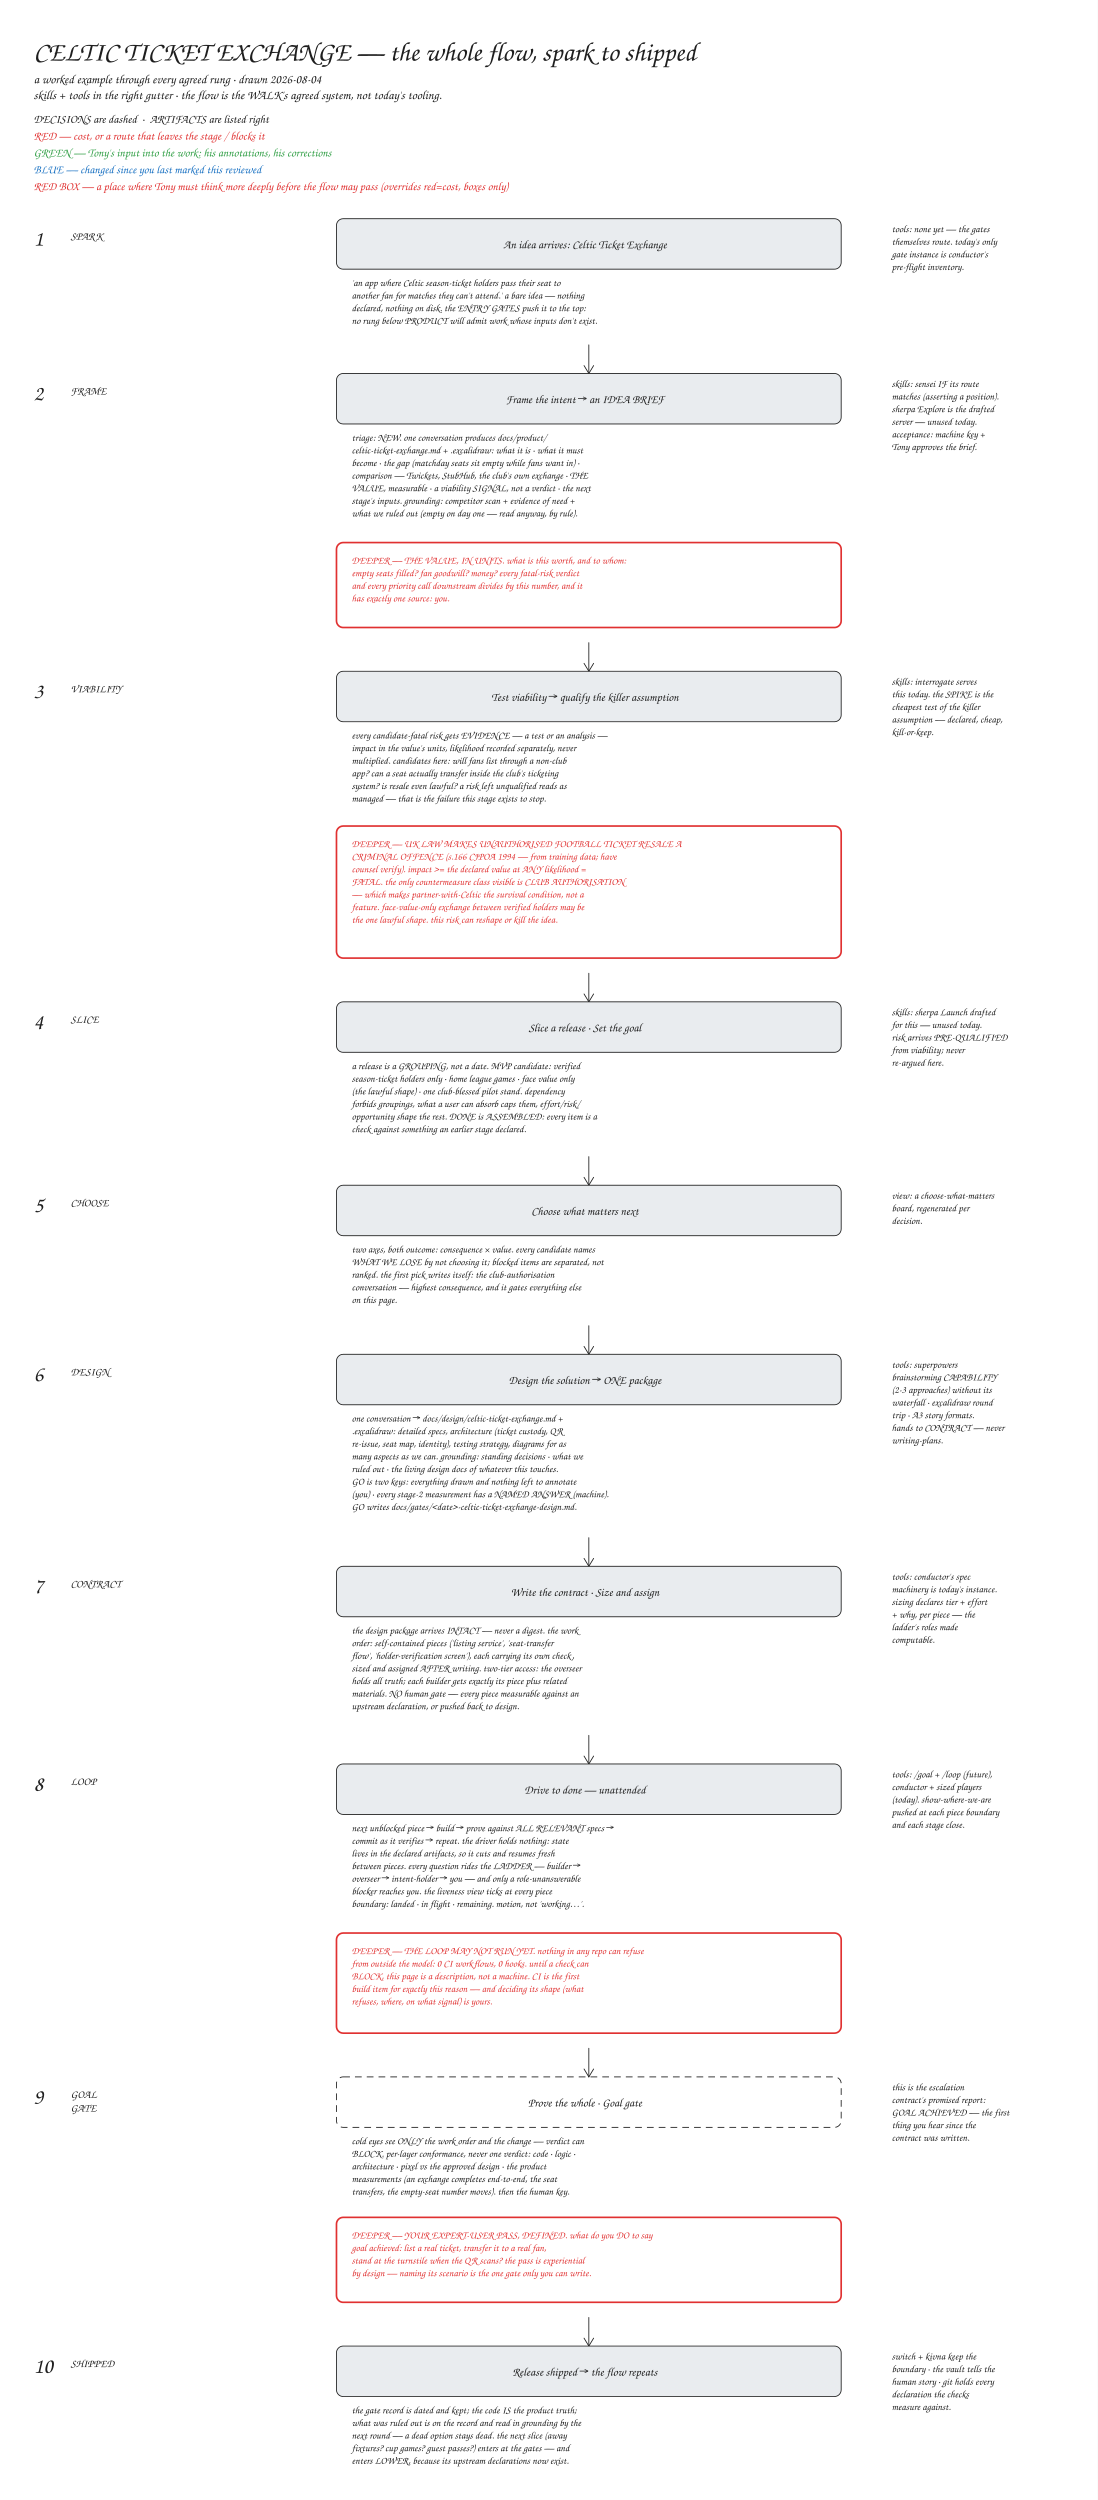
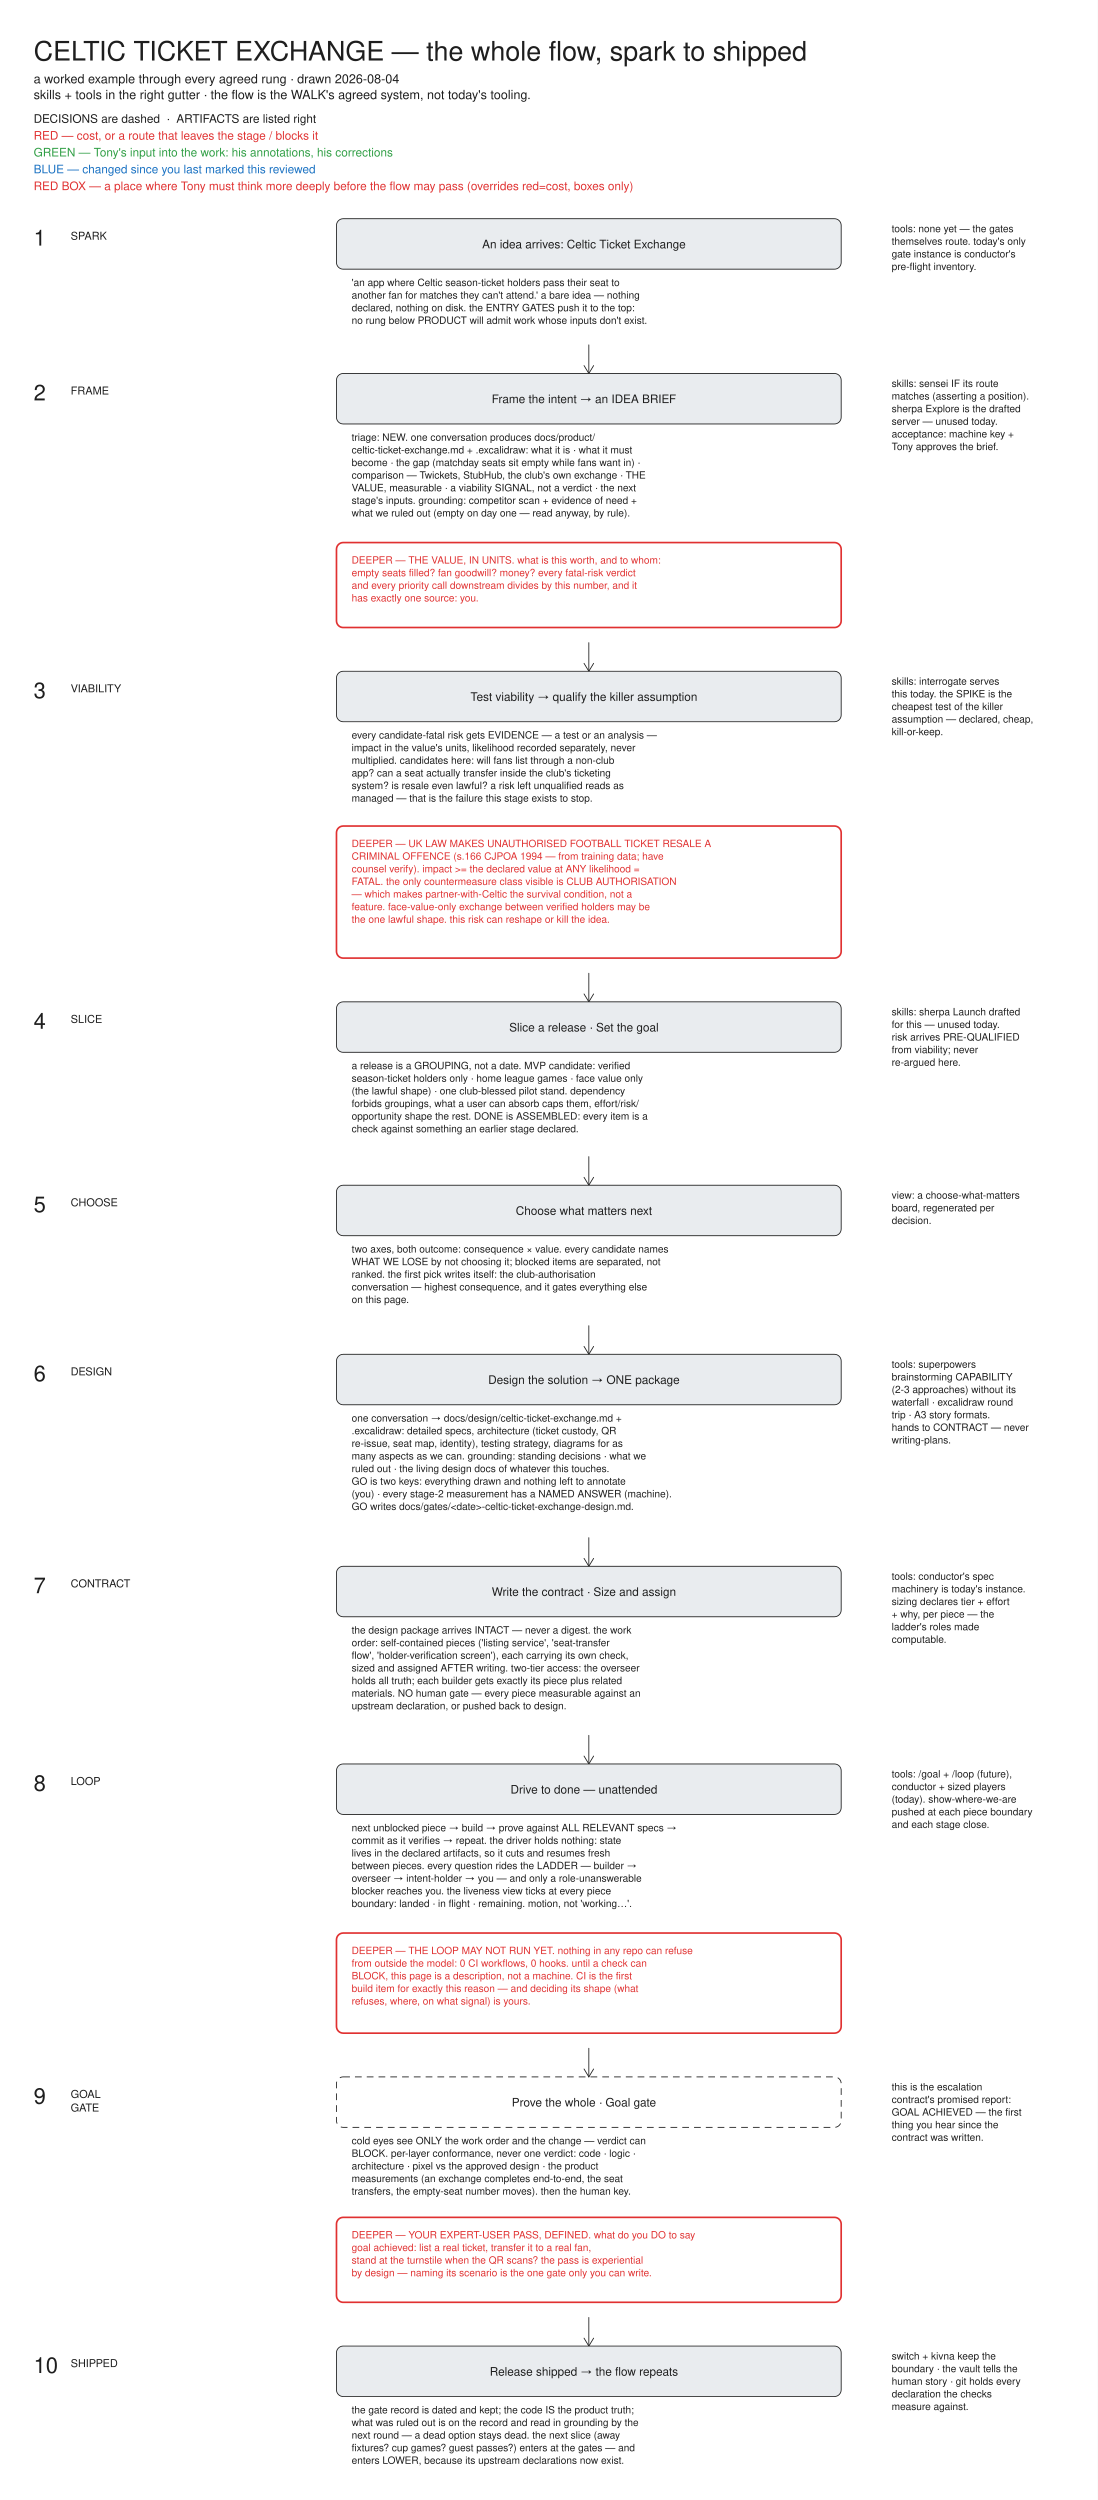
<svg xmlns="http://www.w3.org/2000/svg" width="1305" height="2972" viewBox="260 40 1305 2972">
  <rect x="260" y="40" width="1305" height="2972" fill="#ffffff" />
-   <text x="300.0" y="112.0" font-family="'Segoe Print','Bradley Hand','Chalkboard SE','Comic Sans MS',cursive" font-size="32" fill="#1e1e1e" text-anchor="start" xml:space="preserve">
+   <text x="300.0" y="112.0" font-family="Nunito,'Helvetica Neue',Helvetica,Arial,sans-serif" font-size="32" fill="#1e1e1e" text-anchor="start" xml:space="preserve">
    <tspan x="300.0" dy="0.0">CELTIC TICKET EXCHANGE — the whole flow, spark to shipped</tspan>
  </text>
-   <text x="300.0" y="139.0" font-family="'Segoe Print','Bradley Hand','Chalkboard SE','Comic Sans MS',cursive" font-size="15" fill="#1e1e1e" text-anchor="start" xml:space="preserve">
+   <text x="300.0" y="139.0" font-family="Nunito,'Helvetica Neue',Helvetica,Arial,sans-serif" font-size="15" fill="#1e1e1e" text-anchor="start" xml:space="preserve">
    <tspan x="300.0" dy="0.0">a worked example through every agreed rung · drawn 2026-08-04</tspan>
    <tspan x="300.0" dy="18.8">skills + tools in the right gutter · the flow is the WALK's agreed system, not today's tooling.</tspan>
  </text>
-   <text x="300.0" y="186.0" font-family="'Segoe Print','Bradley Hand','Chalkboard SE','Comic Sans MS',cursive" font-size="14" fill="#1e1e1e" text-anchor="start" xml:space="preserve">
+   <text x="300.0" y="186.0" font-family="Nunito,'Helvetica Neue',Helvetica,Arial,sans-serif" font-size="14" fill="#1e1e1e" text-anchor="start" xml:space="preserve">
    <tspan x="300.0" dy="0.0">DECISIONS are dashed  ·  ARTIFACTS are listed right</tspan>
  </text>
-   <text x="300.0" y="206.0" font-family="'Segoe Print','Bradley Hand','Chalkboard SE','Comic Sans MS',cursive" font-size="14" fill="#e03131" text-anchor="start" xml:space="preserve">
+   <text x="300.0" y="206.0" font-family="Nunito,'Helvetica Neue',Helvetica,Arial,sans-serif" font-size="14" fill="#e03131" text-anchor="start" xml:space="preserve">
    <tspan x="300.0" dy="0.0">RED — cost, or a route that leaves the stage / blocks it</tspan>
  </text>
-   <text x="300.0" y="226.0" font-family="'Segoe Print','Bradley Hand','Chalkboard SE','Comic Sans MS',cursive" font-size="14" fill="#2f9e44" text-anchor="start" xml:space="preserve">
+   <text x="300.0" y="226.0" font-family="Nunito,'Helvetica Neue',Helvetica,Arial,sans-serif" font-size="14" fill="#2f9e44" text-anchor="start" xml:space="preserve">
    <tspan x="300.0" dy="0.0">GREEN — Tony's input into the work: his annotations, his corrections</tspan>
  </text>
-   <text x="300.0" y="246.0" font-family="'Segoe Print','Bradley Hand','Chalkboard SE','Comic Sans MS',cursive" font-size="14" fill="#1971c2" text-anchor="start" xml:space="preserve">
+   <text x="300.0" y="246.0" font-family="Nunito,'Helvetica Neue',Helvetica,Arial,sans-serif" font-size="14" fill="#1971c2" text-anchor="start" xml:space="preserve">
    <tspan x="300.0" dy="0.0">BLUE — changed since you last marked this reviewed</tspan>
  </text>
-   <text x="300.0" y="266.0" font-family="'Segoe Print','Bradley Hand','Chalkboard SE','Comic Sans MS',cursive" font-size="14" fill="#e03131" text-anchor="start" xml:space="preserve">
+   <text x="300.0" y="266.0" font-family="Nunito,'Helvetica Neue',Helvetica,Arial,sans-serif" font-size="14" fill="#e03131" text-anchor="start" xml:space="preserve">
    <tspan x="300.0" dy="0.0">RED BOX — a place where Tony must think more deeply before the flow may pass (overrides red=cost, boxes only)</tspan>
  </text>
-   <text x="300.0" y="332.0" font-family="'Segoe Print','Bradley Hand','Chalkboard SE','Comic Sans MS',cursive" font-size="26" fill="#1e1e1e" text-anchor="start" xml:space="preserve">
+   <text x="300.0" y="332.0" font-family="Nunito,'Helvetica Neue',Helvetica,Arial,sans-serif" font-size="26" fill="#1e1e1e" text-anchor="start" xml:space="preserve">
    <tspan x="300.0" dy="0.0">1</tspan>
  </text>
-   <text x="344.0" y="325.0" font-family="'Segoe Print','Bradley Hand','Chalkboard SE','Comic Sans MS',cursive" font-size="13" fill="#1e1e1e" text-anchor="start" xml:space="preserve">
+   <text x="344.0" y="325.0" font-family="Nunito,'Helvetica Neue',Helvetica,Arial,sans-serif" font-size="13" fill="#1e1e1e" text-anchor="start" xml:space="preserve">
    <tspan x="344.0" dy="0.0">SPARK</tspan>
  </text>
  <rect x="660.0" y="300.0" width="600.0" height="60.0" rx="8" fill="#e9ecef" stroke="#1e1e1e" stroke-width="1" />
-   <text x="960.0" y="335.2" font-family="'Segoe Print','Bradley Hand','Chalkboard SE','Comic Sans MS',cursive" font-size="14" fill="#1e1e1e" text-anchor="middle" xml:space="preserve">
+   <text x="960.0" y="335.2" font-family="Nunito,'Helvetica Neue',Helvetica,Arial,sans-serif" font-size="14" fill="#1e1e1e" text-anchor="middle" xml:space="preserve">
    <tspan x="960.0" dy="0.0">An idea arrives: Celtic Ticket Exchange</tspan>
  </text>
-   <text x="678.0" y="380.0" font-family="'Segoe Print','Bradley Hand','Chalkboard SE','Comic Sans MS',cursive" font-size="12" fill="#1e1e1e" text-anchor="start" xml:space="preserve">
+   <text x="678.0" y="380.0" font-family="Nunito,'Helvetica Neue',Helvetica,Arial,sans-serif" font-size="12" fill="#1e1e1e" text-anchor="start" xml:space="preserve">
    <tspan x="678.0" dy="0.0">'an app where Celtic season-ticket holders pass their seat to</tspan>
    <tspan x="678.0" dy="15.0">another fan for matches they can't attend.' a bare idea — nothing</tspan>
    <tspan x="678.0" dy="15.0">declared, nothing on disk. the ENTRY GATES push it to the top:</tspan>
    <tspan x="678.0" dy="15.0">no rung below PRODUCT will admit work whose inputs don't exist.</tspan>
  </text>
-   <text x="1320.0" y="316.0" font-family="'Segoe Print','Bradley Hand','Chalkboard SE','Comic Sans MS',cursive" font-size="12" fill="#1e1e1e" text-anchor="start" xml:space="preserve">
+   <text x="1320.0" y="316.0" font-family="Nunito,'Helvetica Neue',Helvetica,Arial,sans-serif" font-size="12" fill="#1e1e1e" text-anchor="start" xml:space="preserve">
    <tspan x="1320.0" dy="0.0">tools: none yet — the gates</tspan>
    <tspan x="1320.0" dy="15.0">themselves route. today's only</tspan>
    <tspan x="1320.0" dy="15.0">gate instance is conductor's</tspan>
    <tspan x="1320.0" dy="15.0">pre-flight inventory.</tspan>
  </text>
  <polyline points="960.0,450.0 960.0,484.0" fill="none" stroke="#1e1e1e" stroke-width="1" stroke-linecap="round" stroke-linejoin="round" />
  <line x1="960.0" y1="484.0" x2="954.3" y2="474.6" stroke="#1e1e1e" stroke-width="1" stroke-linecap="round" />
  <line x1="960.0" y1="484.0" x2="965.7" y2="474.6" stroke="#1e1e1e" stroke-width="1" stroke-linecap="round" />
-   <text x="300.0" y="516.0" font-family="'Segoe Print','Bradley Hand','Chalkboard SE','Comic Sans MS',cursive" font-size="26" fill="#1e1e1e" text-anchor="start" xml:space="preserve">
+   <text x="300.0" y="516.0" font-family="Nunito,'Helvetica Neue',Helvetica,Arial,sans-serif" font-size="26" fill="#1e1e1e" text-anchor="start" xml:space="preserve">
    <tspan x="300.0" dy="0.0">2</tspan>
  </text>
-   <text x="344.0" y="509.0" font-family="'Segoe Print','Bradley Hand','Chalkboard SE','Comic Sans MS',cursive" font-size="13" fill="#1e1e1e" text-anchor="start" xml:space="preserve">
+   <text x="344.0" y="509.0" font-family="Nunito,'Helvetica Neue',Helvetica,Arial,sans-serif" font-size="13" fill="#1e1e1e" text-anchor="start" xml:space="preserve">
    <tspan x="344.0" dy="0.0">FRAME</tspan>
  </text>
  <rect x="660.0" y="484.0" width="600.0" height="60.0" rx="8" fill="#e9ecef" stroke="#1e1e1e" stroke-width="1" />
-   <text x="960.0" y="519.2" font-family="'Segoe Print','Bradley Hand','Chalkboard SE','Comic Sans MS',cursive" font-size="14" fill="#1e1e1e" text-anchor="middle" xml:space="preserve">
+   <text x="960.0" y="519.2" font-family="Nunito,'Helvetica Neue',Helvetica,Arial,sans-serif" font-size="14" fill="#1e1e1e" text-anchor="middle" xml:space="preserve">
    <tspan x="960.0" dy="0.0">Frame the intent → an IDEA BRIEF</tspan>
  </text>
-   <text x="678.0" y="564.0" font-family="'Segoe Print','Bradley Hand','Chalkboard SE','Comic Sans MS',cursive" font-size="12" fill="#1e1e1e" text-anchor="start" xml:space="preserve">
+   <text x="678.0" y="564.0" font-family="Nunito,'Helvetica Neue',Helvetica,Arial,sans-serif" font-size="12" fill="#1e1e1e" text-anchor="start" xml:space="preserve">
    <tspan x="678.0" dy="0.0">triage: NEW. one conversation produces docs/product/</tspan>
    <tspan x="678.0" dy="15.0">celtic-ticket-exchange.md + .excalidraw: what it is · what it must</tspan>
    <tspan x="678.0" dy="15.0">become · the gap (matchday seats sit empty while fans want in) ·</tspan>
    <tspan x="678.0" dy="15.0">comparison — Twickets, StubHub, the club's own exchange · THE</tspan>
    <tspan x="678.0" dy="15.0">VALUE, measurable · a viability SIGNAL, not a verdict · the next</tspan>
    <tspan x="678.0" dy="15.0">stage's inputs. grounding: competitor scan + evidence of need +</tspan>
    <tspan x="678.0" dy="15.0">what we ruled out (empty on day one — read anyway, by rule).</tspan>
  </text>
-   <text x="1320.0" y="500.0" font-family="'Segoe Print','Bradley Hand','Chalkboard SE','Comic Sans MS',cursive" font-size="12" fill="#1e1e1e" text-anchor="start" xml:space="preserve">
+   <text x="1320.0" y="500.0" font-family="Nunito,'Helvetica Neue',Helvetica,Arial,sans-serif" font-size="12" fill="#1e1e1e" text-anchor="start" xml:space="preserve">
    <tspan x="1320.0" dy="0.0">skills: sensei IF its route</tspan>
    <tspan x="1320.0" dy="15.0">matches (asserting a position).</tspan>
    <tspan x="1320.0" dy="15.0">sherpa Explore is the drafted</tspan>
    <tspan x="1320.0" dy="15.0">server — unused today.</tspan>
    <tspan x="1320.0" dy="15.0">acceptance: machine key +</tspan>
    <tspan x="1320.0" dy="15.0">Tony approves the brief.</tspan>
  </text>
  <rect x="660.0" y="685.0" width="600.0" height="101.0" rx="8" fill="none" stroke="#e03131" stroke-width="2" />
-   <text x="678.0" y="710.0" font-family="'Segoe Print','Bradley Hand','Chalkboard SE','Comic Sans MS',cursive" font-size="12" fill="#e03131" text-anchor="start" xml:space="preserve">
+   <text x="678.0" y="710.0" font-family="Nunito,'Helvetica Neue',Helvetica,Arial,sans-serif" font-size="12" fill="#e03131" text-anchor="start" xml:space="preserve">
    <tspan x="678.0" dy="0.0">DEEPER — THE VALUE, IN UNITS. what is this worth, and to whom:</tspan>
    <tspan x="678.0" dy="15.0">empty seats filled? fan goodwill? money? every fatal-risk verdict</tspan>
    <tspan x="678.0" dy="15.0">and every priority call downstream divides by this number, and it</tspan>
    <tspan x="678.0" dy="15.0">has exactly one source: you.</tspan>
  </text>
  <polyline points="960.0,804.0 960.0,838.0" fill="none" stroke="#1e1e1e" stroke-width="1" stroke-linecap="round" stroke-linejoin="round" />
  <line x1="960.0" y1="838.0" x2="954.3" y2="828.6" stroke="#1e1e1e" stroke-width="1" stroke-linecap="round" />
  <line x1="960.0" y1="838.0" x2="965.7" y2="828.6" stroke="#1e1e1e" stroke-width="1" stroke-linecap="round" />
-   <text x="300.0" y="870.0" font-family="'Segoe Print','Bradley Hand','Chalkboard SE','Comic Sans MS',cursive" font-size="26" fill="#1e1e1e" text-anchor="start" xml:space="preserve">
+   <text x="300.0" y="870.0" font-family="Nunito,'Helvetica Neue',Helvetica,Arial,sans-serif" font-size="26" fill="#1e1e1e" text-anchor="start" xml:space="preserve">
    <tspan x="300.0" dy="0.0">3</tspan>
  </text>
-   <text x="344.0" y="863.0" font-family="'Segoe Print','Bradley Hand','Chalkboard SE','Comic Sans MS',cursive" font-size="13" fill="#1e1e1e" text-anchor="start" xml:space="preserve">
+   <text x="344.0" y="863.0" font-family="Nunito,'Helvetica Neue',Helvetica,Arial,sans-serif" font-size="13" fill="#1e1e1e" text-anchor="start" xml:space="preserve">
    <tspan x="344.0" dy="0.0">VIABILITY</tspan>
  </text>
  <rect x="660.0" y="838.0" width="600.0" height="60.0" rx="8" fill="#e9ecef" stroke="#1e1e1e" stroke-width="1" />
-   <text x="960.0" y="873.2" font-family="'Segoe Print','Bradley Hand','Chalkboard SE','Comic Sans MS',cursive" font-size="14" fill="#1e1e1e" text-anchor="middle" xml:space="preserve">
+   <text x="960.0" y="873.2" font-family="Nunito,'Helvetica Neue',Helvetica,Arial,sans-serif" font-size="14" fill="#1e1e1e" text-anchor="middle" xml:space="preserve">
    <tspan x="960.0" dy="0.0">Test viability → qualify the killer assumption</tspan>
  </text>
-   <text x="678.0" y="918.0" font-family="'Segoe Print','Bradley Hand','Chalkboard SE','Comic Sans MS',cursive" font-size="12" fill="#1e1e1e" text-anchor="start" xml:space="preserve">
+   <text x="678.0" y="918.0" font-family="Nunito,'Helvetica Neue',Helvetica,Arial,sans-serif" font-size="12" fill="#1e1e1e" text-anchor="start" xml:space="preserve">
    <tspan x="678.0" dy="0.0">every candidate-fatal risk gets EVIDENCE — a test or an analysis —</tspan>
    <tspan x="678.0" dy="15.0">impact in the value's units, likelihood recorded separately, never</tspan>
    <tspan x="678.0" dy="15.0">multiplied. candidates here: will fans list through a non-club</tspan>
    <tspan x="678.0" dy="15.0">app? can a seat actually transfer inside the club's ticketing</tspan>
    <tspan x="678.0" dy="15.0">system? is resale even lawful? a risk left unqualified reads as</tspan>
    <tspan x="678.0" dy="15.0">managed — that is the failure this stage exists to stop.</tspan>
  </text>
-   <text x="1320.0" y="854.0" font-family="'Segoe Print','Bradley Hand','Chalkboard SE','Comic Sans MS',cursive" font-size="12" fill="#1e1e1e" text-anchor="start" xml:space="preserve">
+   <text x="1320.0" y="854.0" font-family="Nunito,'Helvetica Neue',Helvetica,Arial,sans-serif" font-size="12" fill="#1e1e1e" text-anchor="start" xml:space="preserve">
    <tspan x="1320.0" dy="0.0">skills: interrogate serves</tspan>
    <tspan x="1320.0" dy="15.0">this today. the SPIKE is the</tspan>
    <tspan x="1320.0" dy="15.0">cheapest test of the killer</tspan>
    <tspan x="1320.0" dy="15.0">assumption — declared, cheap,</tspan>
    <tspan x="1320.0" dy="15.0">kill-or-keep.</tspan>
  </text>
  <rect x="660.0" y="1022.0" width="600.0" height="157.0" rx="8" fill="none" stroke="#e03131" stroke-width="2" />
-   <text x="678.0" y="1047.0" font-family="'Segoe Print','Bradley Hand','Chalkboard SE','Comic Sans MS',cursive" font-size="12" fill="#e03131" text-anchor="start" xml:space="preserve">
+   <text x="678.0" y="1047.0" font-family="Nunito,'Helvetica Neue',Helvetica,Arial,sans-serif" font-size="12" fill="#e03131" text-anchor="start" xml:space="preserve">
    <tspan x="678.0" dy="0.0">DEEPER — UK LAW MAKES UNAUTHORISED FOOTBALL TICKET RESALE A</tspan>
    <tspan x="678.0" dy="15.0">CRIMINAL OFFENCE (s.166 CJPOA 1994 — from training data; have</tspan>
    <tspan x="678.0" dy="15.0">counsel verify). impact &gt;= the declared value at ANY likelihood =</tspan>
    <tspan x="678.0" dy="15.0">FATAL. the only countermeasure class visible is CLUB AUTHORISATION</tspan>
    <tspan x="678.0" dy="15.0">— which makes partner-with-Celtic the survival condition, not a</tspan>
    <tspan x="678.0" dy="15.0">feature. face-value-only exchange between verified holders may be</tspan>
    <tspan x="678.0" dy="15.0">the one lawful shape. this risk can reshape or kill the idea.</tspan>
  </text>
  <polyline points="960.0,1197.0 960.0,1231.0" fill="none" stroke="#1e1e1e" stroke-width="1" stroke-linecap="round" stroke-linejoin="round" />
  <line x1="960.0" y1="1231.0" x2="954.3" y2="1221.6" stroke="#1e1e1e" stroke-width="1" stroke-linecap="round" />
  <line x1="960.0" y1="1231.0" x2="965.7" y2="1221.6" stroke="#1e1e1e" stroke-width="1" stroke-linecap="round" />
-   <text x="300.0" y="1263.0" font-family="'Segoe Print','Bradley Hand','Chalkboard SE','Comic Sans MS',cursive" font-size="26" fill="#1e1e1e" text-anchor="start" xml:space="preserve">
+   <text x="300.0" y="1263.0" font-family="Nunito,'Helvetica Neue',Helvetica,Arial,sans-serif" font-size="26" fill="#1e1e1e" text-anchor="start" xml:space="preserve">
    <tspan x="300.0" dy="0.0">4</tspan>
  </text>
-   <text x="344.0" y="1256.0" font-family="'Segoe Print','Bradley Hand','Chalkboard SE','Comic Sans MS',cursive" font-size="13" fill="#1e1e1e" text-anchor="start" xml:space="preserve">
+   <text x="344.0" y="1256.0" font-family="Nunito,'Helvetica Neue',Helvetica,Arial,sans-serif" font-size="13" fill="#1e1e1e" text-anchor="start" xml:space="preserve">
    <tspan x="344.0" dy="0.0">SLICE</tspan>
  </text>
  <rect x="660.0" y="1231.0" width="600.0" height="60.0" rx="8" fill="#e9ecef" stroke="#1e1e1e" stroke-width="1" />
-   <text x="960.0" y="1266.2" font-family="'Segoe Print','Bradley Hand','Chalkboard SE','Comic Sans MS',cursive" font-size="14" fill="#1e1e1e" text-anchor="middle" xml:space="preserve">
+   <text x="960.0" y="1266.2" font-family="Nunito,'Helvetica Neue',Helvetica,Arial,sans-serif" font-size="14" fill="#1e1e1e" text-anchor="middle" xml:space="preserve">
    <tspan x="960.0" dy="0.0">Slice a release · Set the goal</tspan>
  </text>
-   <text x="678.0" y="1311.0" font-family="'Segoe Print','Bradley Hand','Chalkboard SE','Comic Sans MS',cursive" font-size="12" fill="#1e1e1e" text-anchor="start" xml:space="preserve">
+   <text x="678.0" y="1311.0" font-family="Nunito,'Helvetica Neue',Helvetica,Arial,sans-serif" font-size="12" fill="#1e1e1e" text-anchor="start" xml:space="preserve">
    <tspan x="678.0" dy="0.0">a release is a GROUPING, not a date. MVP candidate: verified</tspan>
    <tspan x="678.0" dy="15.0">season-ticket holders only · home league games · face value only</tspan>
    <tspan x="678.0" dy="15.0">(the lawful shape) · one club-blessed pilot stand. dependency</tspan>
    <tspan x="678.0" dy="15.0">forbids groupings, what a user can absorb caps them, effort/risk/</tspan>
    <tspan x="678.0" dy="15.0">opportunity shape the rest. DONE is ASSEMBLED: every item is a</tspan>
    <tspan x="678.0" dy="15.0">check against something an earlier stage declared.</tspan>
  </text>
-   <text x="1320.0" y="1247.0" font-family="'Segoe Print','Bradley Hand','Chalkboard SE','Comic Sans MS',cursive" font-size="12" fill="#1e1e1e" text-anchor="start" xml:space="preserve">
+   <text x="1320.0" y="1247.0" font-family="Nunito,'Helvetica Neue',Helvetica,Arial,sans-serif" font-size="12" fill="#1e1e1e" text-anchor="start" xml:space="preserve">
    <tspan x="1320.0" dy="0.0">skills: sherpa Launch drafted</tspan>
    <tspan x="1320.0" dy="15.0">for this — unused today.</tspan>
    <tspan x="1320.0" dy="15.0">risk arrives PRE-QUALIFIED</tspan>
    <tspan x="1320.0" dy="15.0">from viability; never</tspan>
    <tspan x="1320.0" dy="15.0">re-argued here.</tspan>
  </text>
  <polyline points="960.0,1415.0 960.0,1449.0" fill="none" stroke="#1e1e1e" stroke-width="1" stroke-linecap="round" stroke-linejoin="round" />
  <line x1="960.0" y1="1449.0" x2="954.3" y2="1439.6" stroke="#1e1e1e" stroke-width="1" stroke-linecap="round" />
  <line x1="960.0" y1="1449.0" x2="965.7" y2="1439.6" stroke="#1e1e1e" stroke-width="1" stroke-linecap="round" />
-   <text x="300.0" y="1481.0" font-family="'Segoe Print','Bradley Hand','Chalkboard SE','Comic Sans MS',cursive" font-size="26" fill="#1e1e1e" text-anchor="start" xml:space="preserve">
+   <text x="300.0" y="1481.0" font-family="Nunito,'Helvetica Neue',Helvetica,Arial,sans-serif" font-size="26" fill="#1e1e1e" text-anchor="start" xml:space="preserve">
    <tspan x="300.0" dy="0.0">5</tspan>
  </text>
-   <text x="344.0" y="1474.0" font-family="'Segoe Print','Bradley Hand','Chalkboard SE','Comic Sans MS',cursive" font-size="13" fill="#1e1e1e" text-anchor="start" xml:space="preserve">
+   <text x="344.0" y="1474.0" font-family="Nunito,'Helvetica Neue',Helvetica,Arial,sans-serif" font-size="13" fill="#1e1e1e" text-anchor="start" xml:space="preserve">
    <tspan x="344.0" dy="0.0">CHOOSE</tspan>
  </text>
  <rect x="660.0" y="1449.0" width="600.0" height="60.0" rx="8" fill="#e9ecef" stroke="#1e1e1e" stroke-width="1" />
-   <text x="960.0" y="1484.2" font-family="'Segoe Print','Bradley Hand','Chalkboard SE','Comic Sans MS',cursive" font-size="14" fill="#1e1e1e" text-anchor="middle" xml:space="preserve">
+   <text x="960.0" y="1484.2" font-family="Nunito,'Helvetica Neue',Helvetica,Arial,sans-serif" font-size="14" fill="#1e1e1e" text-anchor="middle" xml:space="preserve">
    <tspan x="960.0" dy="0.0">Choose what matters next</tspan>
  </text>
-   <text x="678.0" y="1529.0" font-family="'Segoe Print','Bradley Hand','Chalkboard SE','Comic Sans MS',cursive" font-size="12" fill="#1e1e1e" text-anchor="start" xml:space="preserve">
+   <text x="678.0" y="1529.0" font-family="Nunito,'Helvetica Neue',Helvetica,Arial,sans-serif" font-size="12" fill="#1e1e1e" text-anchor="start" xml:space="preserve">
    <tspan x="678.0" dy="0.0">two axes, both outcome: consequence × value. every candidate names</tspan>
    <tspan x="678.0" dy="15.0">WHAT WE LOSE by not choosing it; blocked items are separated, not</tspan>
    <tspan x="678.0" dy="15.0">ranked. the first pick writes itself: the club-authorisation</tspan>
    <tspan x="678.0" dy="15.0">conversation — highest consequence, and it gates everything else</tspan>
    <tspan x="678.0" dy="15.0">on this page.</tspan>
  </text>
-   <text x="1320.0" y="1465.0" font-family="'Segoe Print','Bradley Hand','Chalkboard SE','Comic Sans MS',cursive" font-size="12" fill="#1e1e1e" text-anchor="start" xml:space="preserve">
+   <text x="1320.0" y="1465.0" font-family="Nunito,'Helvetica Neue',Helvetica,Arial,sans-serif" font-size="12" fill="#1e1e1e" text-anchor="start" xml:space="preserve">
    <tspan x="1320.0" dy="0.0">view: a choose-what-matters</tspan>
    <tspan x="1320.0" dy="15.0">board, regenerated per</tspan>
    <tspan x="1320.0" dy="15.0">decision.</tspan>
  </text>
  <polyline points="960.0,1616.0 960.0,1650.0" fill="none" stroke="#1e1e1e" stroke-width="1" stroke-linecap="round" stroke-linejoin="round" />
  <line x1="960.0" y1="1650.0" x2="954.3" y2="1640.6" stroke="#1e1e1e" stroke-width="1" stroke-linecap="round" />
  <line x1="960.0" y1="1650.0" x2="965.7" y2="1640.6" stroke="#1e1e1e" stroke-width="1" stroke-linecap="round" />
-   <text x="300.0" y="1682.0" font-family="'Segoe Print','Bradley Hand','Chalkboard SE','Comic Sans MS',cursive" font-size="26" fill="#1e1e1e" text-anchor="start" xml:space="preserve">
+   <text x="300.0" y="1682.0" font-family="Nunito,'Helvetica Neue',Helvetica,Arial,sans-serif" font-size="26" fill="#1e1e1e" text-anchor="start" xml:space="preserve">
    <tspan x="300.0" dy="0.0">6</tspan>
  </text>
-   <text x="344.0" y="1675.0" font-family="'Segoe Print','Bradley Hand','Chalkboard SE','Comic Sans MS',cursive" font-size="13" fill="#1e1e1e" text-anchor="start" xml:space="preserve">
+   <text x="344.0" y="1675.0" font-family="Nunito,'Helvetica Neue',Helvetica,Arial,sans-serif" font-size="13" fill="#1e1e1e" text-anchor="start" xml:space="preserve">
    <tspan x="344.0" dy="0.0">DESIGN</tspan>
  </text>
  <rect x="660.0" y="1650.0" width="600.0" height="60.0" rx="8" fill="#e9ecef" stroke="#1e1e1e" stroke-width="1" />
-   <text x="960.0" y="1685.2" font-family="'Segoe Print','Bradley Hand','Chalkboard SE','Comic Sans MS',cursive" font-size="14" fill="#1e1e1e" text-anchor="middle" xml:space="preserve">
+   <text x="960.0" y="1685.2" font-family="Nunito,'Helvetica Neue',Helvetica,Arial,sans-serif" font-size="14" fill="#1e1e1e" text-anchor="middle" xml:space="preserve">
    <tspan x="960.0" dy="0.0">Design the solution → ONE package</tspan>
  </text>
-   <text x="678.0" y="1730.0" font-family="'Segoe Print','Bradley Hand','Chalkboard SE','Comic Sans MS',cursive" font-size="12" fill="#1e1e1e" text-anchor="start" xml:space="preserve">
+   <text x="678.0" y="1730.0" font-family="Nunito,'Helvetica Neue',Helvetica,Arial,sans-serif" font-size="12" fill="#1e1e1e" text-anchor="start" xml:space="preserve">
    <tspan x="678.0" dy="0.0">one conversation → docs/design/celtic-ticket-exchange.md +</tspan>
    <tspan x="678.0" dy="15.0">.excalidraw: detailed specs, architecture (ticket custody, QR</tspan>
    <tspan x="678.0" dy="15.0">re-issue, seat map, identity), testing strategy, diagrams for as</tspan>
    <tspan x="678.0" dy="15.0">many aspects as we can. grounding: standing decisions · what we</tspan>
    <tspan x="678.0" dy="15.0">ruled out · the living design docs of whatever this touches.</tspan>
    <tspan x="678.0" dy="15.0">GO is two keys: everything drawn and nothing left to annotate</tspan>
    <tspan x="678.0" dy="15.0">(you) · every stage-2 measurement has a NAMED ANSWER (machine).</tspan>
    <tspan x="678.0" dy="15.0">GO writes docs/gates/&lt;date&gt;-celtic-ticket-exchange-design.md.</tspan>
  </text>
-   <text x="1320.0" y="1666.0" font-family="'Segoe Print','Bradley Hand','Chalkboard SE','Comic Sans MS',cursive" font-size="12" fill="#1e1e1e" text-anchor="start" xml:space="preserve">
+   <text x="1320.0" y="1666.0" font-family="Nunito,'Helvetica Neue',Helvetica,Arial,sans-serif" font-size="12" fill="#1e1e1e" text-anchor="start" xml:space="preserve">
    <tspan x="1320.0" dy="0.0">tools: superpowers</tspan>
    <tspan x="1320.0" dy="15.0">brainstorming CAPABILITY</tspan>
    <tspan x="1320.0" dy="15.0">(2-3 approaches) without its</tspan>
    <tspan x="1320.0" dy="15.0">waterfall · excalidraw round</tspan>
    <tspan x="1320.0" dy="15.0">trip · A3 story formats.</tspan>
    <tspan x="1320.0" dy="15.0">hands to CONTRACT — never</tspan>
    <tspan x="1320.0" dy="15.0">writing-plans.</tspan>
  </text>
  <polyline points="960.0,1868.0 960.0,1902.0" fill="none" stroke="#1e1e1e" stroke-width="1" stroke-linecap="round" stroke-linejoin="round" />
  <line x1="960.0" y1="1902.0" x2="954.3" y2="1892.6" stroke="#1e1e1e" stroke-width="1" stroke-linecap="round" />
  <line x1="960.0" y1="1902.0" x2="965.7" y2="1892.6" stroke="#1e1e1e" stroke-width="1" stroke-linecap="round" />
-   <text x="300.0" y="1934.0" font-family="'Segoe Print','Bradley Hand','Chalkboard SE','Comic Sans MS',cursive" font-size="26" fill="#1e1e1e" text-anchor="start" xml:space="preserve">
+   <text x="300.0" y="1934.0" font-family="Nunito,'Helvetica Neue',Helvetica,Arial,sans-serif" font-size="26" fill="#1e1e1e" text-anchor="start" xml:space="preserve">
    <tspan x="300.0" dy="0.0">7</tspan>
  </text>
-   <text x="344.0" y="1927.0" font-family="'Segoe Print','Bradley Hand','Chalkboard SE','Comic Sans MS',cursive" font-size="13" fill="#1e1e1e" text-anchor="start" xml:space="preserve">
+   <text x="344.0" y="1927.0" font-family="Nunito,'Helvetica Neue',Helvetica,Arial,sans-serif" font-size="13" fill="#1e1e1e" text-anchor="start" xml:space="preserve">
    <tspan x="344.0" dy="0.0">CONTRACT</tspan>
  </text>
  <rect x="660.0" y="1902.0" width="600.0" height="60.0" rx="8" fill="#e9ecef" stroke="#1e1e1e" stroke-width="1" />
-   <text x="960.0" y="1937.2" font-family="'Segoe Print','Bradley Hand','Chalkboard SE','Comic Sans MS',cursive" font-size="14" fill="#1e1e1e" text-anchor="middle" xml:space="preserve">
+   <text x="960.0" y="1937.2" font-family="Nunito,'Helvetica Neue',Helvetica,Arial,sans-serif" font-size="14" fill="#1e1e1e" text-anchor="middle" xml:space="preserve">
    <tspan x="960.0" dy="0.0">Write the contract · Size and assign</tspan>
  </text>
-   <text x="678.0" y="1982.0" font-family="'Segoe Print','Bradley Hand','Chalkboard SE','Comic Sans MS',cursive" font-size="12" fill="#1e1e1e" text-anchor="start" xml:space="preserve">
+   <text x="678.0" y="1982.0" font-family="Nunito,'Helvetica Neue',Helvetica,Arial,sans-serif" font-size="12" fill="#1e1e1e" text-anchor="start" xml:space="preserve">
    <tspan x="678.0" dy="0.0">the design package arrives INTACT — never a digest. the work</tspan>
    <tspan x="678.0" dy="15.0">order: self-contained pieces ('listing service', 'seat-transfer</tspan>
    <tspan x="678.0" dy="15.0">flow', 'holder-verification screen'), each carrying its own check,</tspan>
    <tspan x="678.0" dy="15.0">sized and assigned AFTER writing. two-tier access: the overseer</tspan>
    <tspan x="678.0" dy="15.0">holds all truth; each builder gets exactly its piece plus related</tspan>
    <tspan x="678.0" dy="15.0">materials. NO human gate — every piece measurable against an</tspan>
    <tspan x="678.0" dy="15.0">upstream declaration, or pushed back to design.</tspan>
  </text>
-   <text x="1320.0" y="1918.0" font-family="'Segoe Print','Bradley Hand','Chalkboard SE','Comic Sans MS',cursive" font-size="12" fill="#1e1e1e" text-anchor="start" xml:space="preserve">
+   <text x="1320.0" y="1918.0" font-family="Nunito,'Helvetica Neue',Helvetica,Arial,sans-serif" font-size="12" fill="#1e1e1e" text-anchor="start" xml:space="preserve">
    <tspan x="1320.0" dy="0.0">tools: conductor's spec</tspan>
    <tspan x="1320.0" dy="15.0">machinery is today's instance.</tspan>
    <tspan x="1320.0" dy="15.0">sizing declares tier + effort</tspan>
    <tspan x="1320.0" dy="15.0">+ why, per piece — the</tspan>
    <tspan x="1320.0" dy="15.0">ladder's roles made</tspan>
    <tspan x="1320.0" dy="15.0">computable.</tspan>
  </text>
  <polyline points="960.0,2103.0 960.0,2137.0" fill="none" stroke="#1e1e1e" stroke-width="1" stroke-linecap="round" stroke-linejoin="round" />
  <line x1="960.0" y1="2137.0" x2="954.3" y2="2127.6" stroke="#1e1e1e" stroke-width="1" stroke-linecap="round" />
  <line x1="960.0" y1="2137.0" x2="965.7" y2="2127.6" stroke="#1e1e1e" stroke-width="1" stroke-linecap="round" />
-   <text x="300.0" y="2169.0" font-family="'Segoe Print','Bradley Hand','Chalkboard SE','Comic Sans MS',cursive" font-size="26" fill="#1e1e1e" text-anchor="start" xml:space="preserve">
+   <text x="300.0" y="2169.0" font-family="Nunito,'Helvetica Neue',Helvetica,Arial,sans-serif" font-size="26" fill="#1e1e1e" text-anchor="start" xml:space="preserve">
    <tspan x="300.0" dy="0.0">8</tspan>
  </text>
-   <text x="344.0" y="2162.0" font-family="'Segoe Print','Bradley Hand','Chalkboard SE','Comic Sans MS',cursive" font-size="13" fill="#1e1e1e" text-anchor="start" xml:space="preserve">
+   <text x="344.0" y="2162.0" font-family="Nunito,'Helvetica Neue',Helvetica,Arial,sans-serif" font-size="13" fill="#1e1e1e" text-anchor="start" xml:space="preserve">
    <tspan x="344.0" dy="0.0">LOOP</tspan>
  </text>
  <rect x="660.0" y="2137.0" width="600.0" height="60.0" rx="8" fill="#e9ecef" stroke="#1e1e1e" stroke-width="1" />
-   <text x="960.0" y="2172.2" font-family="'Segoe Print','Bradley Hand','Chalkboard SE','Comic Sans MS',cursive" font-size="14" fill="#1e1e1e" text-anchor="middle" xml:space="preserve">
+   <text x="960.0" y="2172.2" font-family="Nunito,'Helvetica Neue',Helvetica,Arial,sans-serif" font-size="14" fill="#1e1e1e" text-anchor="middle" xml:space="preserve">
    <tspan x="960.0" dy="0.0">Drive to done — unattended</tspan>
  </text>
-   <text x="678.0" y="2217.0" font-family="'Segoe Print','Bradley Hand','Chalkboard SE','Comic Sans MS',cursive" font-size="12" fill="#1e1e1e" text-anchor="start" xml:space="preserve">
+   <text x="678.0" y="2217.0" font-family="Nunito,'Helvetica Neue',Helvetica,Arial,sans-serif" font-size="12" fill="#1e1e1e" text-anchor="start" xml:space="preserve">
    <tspan x="678.0" dy="0.0">next unblocked piece → build → prove against ALL RELEVANT specs →</tspan>
    <tspan x="678.0" dy="15.0">commit as it verifies → repeat. the driver holds nothing: state</tspan>
    <tspan x="678.0" dy="15.0">lives in the declared artifacts, so it cuts and resumes fresh</tspan>
    <tspan x="678.0" dy="15.0">between pieces. every question rides the LADDER — builder →</tspan>
    <tspan x="678.0" dy="15.0">overseer → intent-holder → you — and only a role-unanswerable</tspan>
    <tspan x="678.0" dy="15.0">blocker reaches you. the liveness view ticks at every piece</tspan>
    <tspan x="678.0" dy="15.0">boundary: landed · in flight · remaining. motion, not 'working…'.</tspan>
  </text>
-   <text x="1320.0" y="2153.0" font-family="'Segoe Print','Bradley Hand','Chalkboard SE','Comic Sans MS',cursive" font-size="12" fill="#1e1e1e" text-anchor="start" xml:space="preserve">
+   <text x="1320.0" y="2153.0" font-family="Nunito,'Helvetica Neue',Helvetica,Arial,sans-serif" font-size="12" fill="#1e1e1e" text-anchor="start" xml:space="preserve">
    <tspan x="1320.0" dy="0.0">tools: /goal + /loop (future),</tspan>
    <tspan x="1320.0" dy="15.0">conductor + sized players</tspan>
    <tspan x="1320.0" dy="15.0">(today). show-where-we-are</tspan>
    <tspan x="1320.0" dy="15.0">pushed at each piece boundary</tspan>
    <tspan x="1320.0" dy="15.0">and each stage close.</tspan>
  </text>
  <rect x="660.0" y="2338.0" width="600.0" height="119.0" rx="8" fill="none" stroke="#e03131" stroke-width="2" />
-   <text x="678.0" y="2363.0" font-family="'Segoe Print','Bradley Hand','Chalkboard SE','Comic Sans MS',cursive" font-size="12" fill="#e03131" text-anchor="start" xml:space="preserve">
+   <text x="678.0" y="2363.0" font-family="Nunito,'Helvetica Neue',Helvetica,Arial,sans-serif" font-size="12" fill="#e03131" text-anchor="start" xml:space="preserve">
    <tspan x="678.0" dy="0.0">DEEPER — THE LOOP MAY NOT RUN YET. nothing in any repo can refuse</tspan>
    <tspan x="678.0" dy="15.0">from outside the model: 0 CI workflows, 0 hooks. until a check can</tspan>
    <tspan x="678.0" dy="15.0">BLOCK, this page is a description, not a machine. CI is the first</tspan>
    <tspan x="678.0" dy="15.0">build item for exactly this reason — and deciding its shape (what</tspan>
    <tspan x="678.0" dy="15.0">refuses, where, on what signal) is yours.</tspan>
  </text>
  <polyline points="960.0,2475.0 960.0,2509.0" fill="none" stroke="#1e1e1e" stroke-width="1" stroke-linecap="round" stroke-linejoin="round" />
  <line x1="960.0" y1="2509.0" x2="954.3" y2="2499.6" stroke="#1e1e1e" stroke-width="1" stroke-linecap="round" />
  <line x1="960.0" y1="2509.0" x2="965.7" y2="2499.6" stroke="#1e1e1e" stroke-width="1" stroke-linecap="round" />
-   <text x="300.0" y="2541.0" font-family="'Segoe Print','Bradley Hand','Chalkboard SE','Comic Sans MS',cursive" font-size="26" fill="#1e1e1e" text-anchor="start" xml:space="preserve">
+   <text x="300.0" y="2541.0" font-family="Nunito,'Helvetica Neue',Helvetica,Arial,sans-serif" font-size="26" fill="#1e1e1e" text-anchor="start" xml:space="preserve">
    <tspan x="300.0" dy="0.0">9</tspan>
  </text>
-   <text x="344.0" y="2534.0" font-family="'Segoe Print','Bradley Hand','Chalkboard SE','Comic Sans MS',cursive" font-size="13" fill="#1e1e1e" text-anchor="start" xml:space="preserve">
+   <text x="344.0" y="2534.0" font-family="Nunito,'Helvetica Neue',Helvetica,Arial,sans-serif" font-size="13" fill="#1e1e1e" text-anchor="start" xml:space="preserve">
    <tspan x="344.0" dy="0.0">GOAL</tspan>
    <tspan x="344.0" dy="16.2">GATE</tspan>
  </text>
  <rect x="660.0" y="2509.0" width="600.0" height="60.0" rx="8" fill="none" stroke="#1e1e1e" stroke-width="1" stroke-dasharray="8 6" />
-   <text x="960.0" y="2544.2" font-family="'Segoe Print','Bradley Hand','Chalkboard SE','Comic Sans MS',cursive" font-size="14" fill="#1e1e1e" text-anchor="middle" xml:space="preserve">
+   <text x="960.0" y="2544.2" font-family="Nunito,'Helvetica Neue',Helvetica,Arial,sans-serif" font-size="14" fill="#1e1e1e" text-anchor="middle" xml:space="preserve">
    <tspan x="960.0" dy="0.0">Prove the whole · Goal gate</tspan>
  </text>
-   <text x="678.0" y="2589.0" font-family="'Segoe Print','Bradley Hand','Chalkboard SE','Comic Sans MS',cursive" font-size="12" fill="#1e1e1e" text-anchor="start" xml:space="preserve">
+   <text x="678.0" y="2589.0" font-family="Nunito,'Helvetica Neue',Helvetica,Arial,sans-serif" font-size="12" fill="#1e1e1e" text-anchor="start" xml:space="preserve">
    <tspan x="678.0" dy="0.0">cold eyes see ONLY the work order and the change — verdict can</tspan>
    <tspan x="678.0" dy="15.0">BLOCK. per-layer conformance, never one verdict: code · logic ·</tspan>
    <tspan x="678.0" dy="15.0">architecture · pixel vs the approved design · the product</tspan>
    <tspan x="678.0" dy="15.0">measurements (an exchange completes end-to-end, the seat</tspan>
    <tspan x="678.0" dy="15.0">transfers, the empty-seat number moves). then the human key.</tspan>
  </text>
-   <text x="1320.0" y="2525.0" font-family="'Segoe Print','Bradley Hand','Chalkboard SE','Comic Sans MS',cursive" font-size="12" fill="#1e1e1e" text-anchor="start" xml:space="preserve">
+   <text x="1320.0" y="2525.0" font-family="Nunito,'Helvetica Neue',Helvetica,Arial,sans-serif" font-size="12" fill="#1e1e1e" text-anchor="start" xml:space="preserve">
    <tspan x="1320.0" dy="0.0">this is the escalation</tspan>
    <tspan x="1320.0" dy="15.0">contract's promised report:</tspan>
    <tspan x="1320.0" dy="15.0">GOAL ACHIEVED — the first</tspan>
    <tspan x="1320.0" dy="15.0">thing you hear since the</tspan>
    <tspan x="1320.0" dy="15.0">contract was written.</tspan>
  </text>
  <rect x="660.0" y="2676.0" width="600.0" height="101.0" rx="8" fill="none" stroke="#e03131" stroke-width="2" />
-   <text x="678.0" y="2701.0" font-family="'Segoe Print','Bradley Hand','Chalkboard SE','Comic Sans MS',cursive" font-size="12" fill="#e03131" text-anchor="start" xml:space="preserve">
+   <text x="678.0" y="2701.0" font-family="Nunito,'Helvetica Neue',Helvetica,Arial,sans-serif" font-size="12" fill="#e03131" text-anchor="start" xml:space="preserve">
    <tspan x="678.0" dy="0.0">DEEPER — YOUR EXPERT-USER PASS, DEFINED. what do you DO to say</tspan>
    <tspan x="678.0" dy="15.0">goal achieved: list a real ticket, transfer it to a real fan,</tspan>
    <tspan x="678.0" dy="15.0">stand at the turnstile when the QR scans? the pass is experiential</tspan>
    <tspan x="678.0" dy="15.0">by design — naming its scenario is the one gate only you can write.</tspan>
  </text>
  <polyline points="960.0,2795.0 960.0,2829.0" fill="none" stroke="#1e1e1e" stroke-width="1" stroke-linecap="round" stroke-linejoin="round" />
  <line x1="960.0" y1="2829.0" x2="954.3" y2="2819.6" stroke="#1e1e1e" stroke-width="1" stroke-linecap="round" />
  <line x1="960.0" y1="2829.0" x2="965.7" y2="2819.6" stroke="#1e1e1e" stroke-width="1" stroke-linecap="round" />
-   <text x="300.0" y="2861.0" font-family="'Segoe Print','Bradley Hand','Chalkboard SE','Comic Sans MS',cursive" font-size="26" fill="#1e1e1e" text-anchor="start" xml:space="preserve">
+   <text x="300.0" y="2861.0" font-family="Nunito,'Helvetica Neue',Helvetica,Arial,sans-serif" font-size="26" fill="#1e1e1e" text-anchor="start" xml:space="preserve">
    <tspan x="300.0" dy="0.0">10</tspan>
  </text>
-   <text x="344.0" y="2854.0" font-family="'Segoe Print','Bradley Hand','Chalkboard SE','Comic Sans MS',cursive" font-size="13" fill="#1e1e1e" text-anchor="start" xml:space="preserve">
+   <text x="344.0" y="2854.0" font-family="Nunito,'Helvetica Neue',Helvetica,Arial,sans-serif" font-size="13" fill="#1e1e1e" text-anchor="start" xml:space="preserve">
    <tspan x="344.0" dy="0.0">SHIPPED</tspan>
  </text>
  <rect x="660.0" y="2829.0" width="600.0" height="60.0" rx="8" fill="#e9ecef" stroke="#1e1e1e" stroke-width="1" />
-   <text x="960.0" y="2864.2" font-family="'Segoe Print','Bradley Hand','Chalkboard SE','Comic Sans MS',cursive" font-size="14" fill="#1e1e1e" text-anchor="middle" xml:space="preserve">
+   <text x="960.0" y="2864.2" font-family="Nunito,'Helvetica Neue',Helvetica,Arial,sans-serif" font-size="14" fill="#1e1e1e" text-anchor="middle" xml:space="preserve">
    <tspan x="960.0" dy="0.0">Release shipped → the flow repeats</tspan>
  </text>
-   <text x="678.0" y="2909.0" font-family="'Segoe Print','Bradley Hand','Chalkboard SE','Comic Sans MS',cursive" font-size="12" fill="#1e1e1e" text-anchor="start" xml:space="preserve">
+   <text x="678.0" y="2909.0" font-family="Nunito,'Helvetica Neue',Helvetica,Arial,sans-serif" font-size="12" fill="#1e1e1e" text-anchor="start" xml:space="preserve">
    <tspan x="678.0" dy="0.0">the gate record is dated and kept; the code IS the product truth;</tspan>
    <tspan x="678.0" dy="15.0">what was ruled out is on the record and read in grounding by the</tspan>
    <tspan x="678.0" dy="15.0">next round — a dead option stays dead. the next slice (away</tspan>
    <tspan x="678.0" dy="15.0">fixtures? cup games? guest passes?) enters at the gates — and</tspan>
    <tspan x="678.0" dy="15.0">enters LOWER, because its upstream declarations now exist.</tspan>
  </text>
-   <text x="1320.0" y="2845.0" font-family="'Segoe Print','Bradley Hand','Chalkboard SE','Comic Sans MS',cursive" font-size="12" fill="#1e1e1e" text-anchor="start" xml:space="preserve">
+   <text x="1320.0" y="2845.0" font-family="Nunito,'Helvetica Neue',Helvetica,Arial,sans-serif" font-size="12" fill="#1e1e1e" text-anchor="start" xml:space="preserve">
    <tspan x="1320.0" dy="0.0">switch + kivna keep the</tspan>
    <tspan x="1320.0" dy="15.0">boundary · the vault tells the</tspan>
    <tspan x="1320.0" dy="15.0">human story · git holds every</tspan>
    <tspan x="1320.0" dy="15.0">declaration the checks</tspan>
    <tspan x="1320.0" dy="15.0">measure against.</tspan>
  </text>
</svg>
